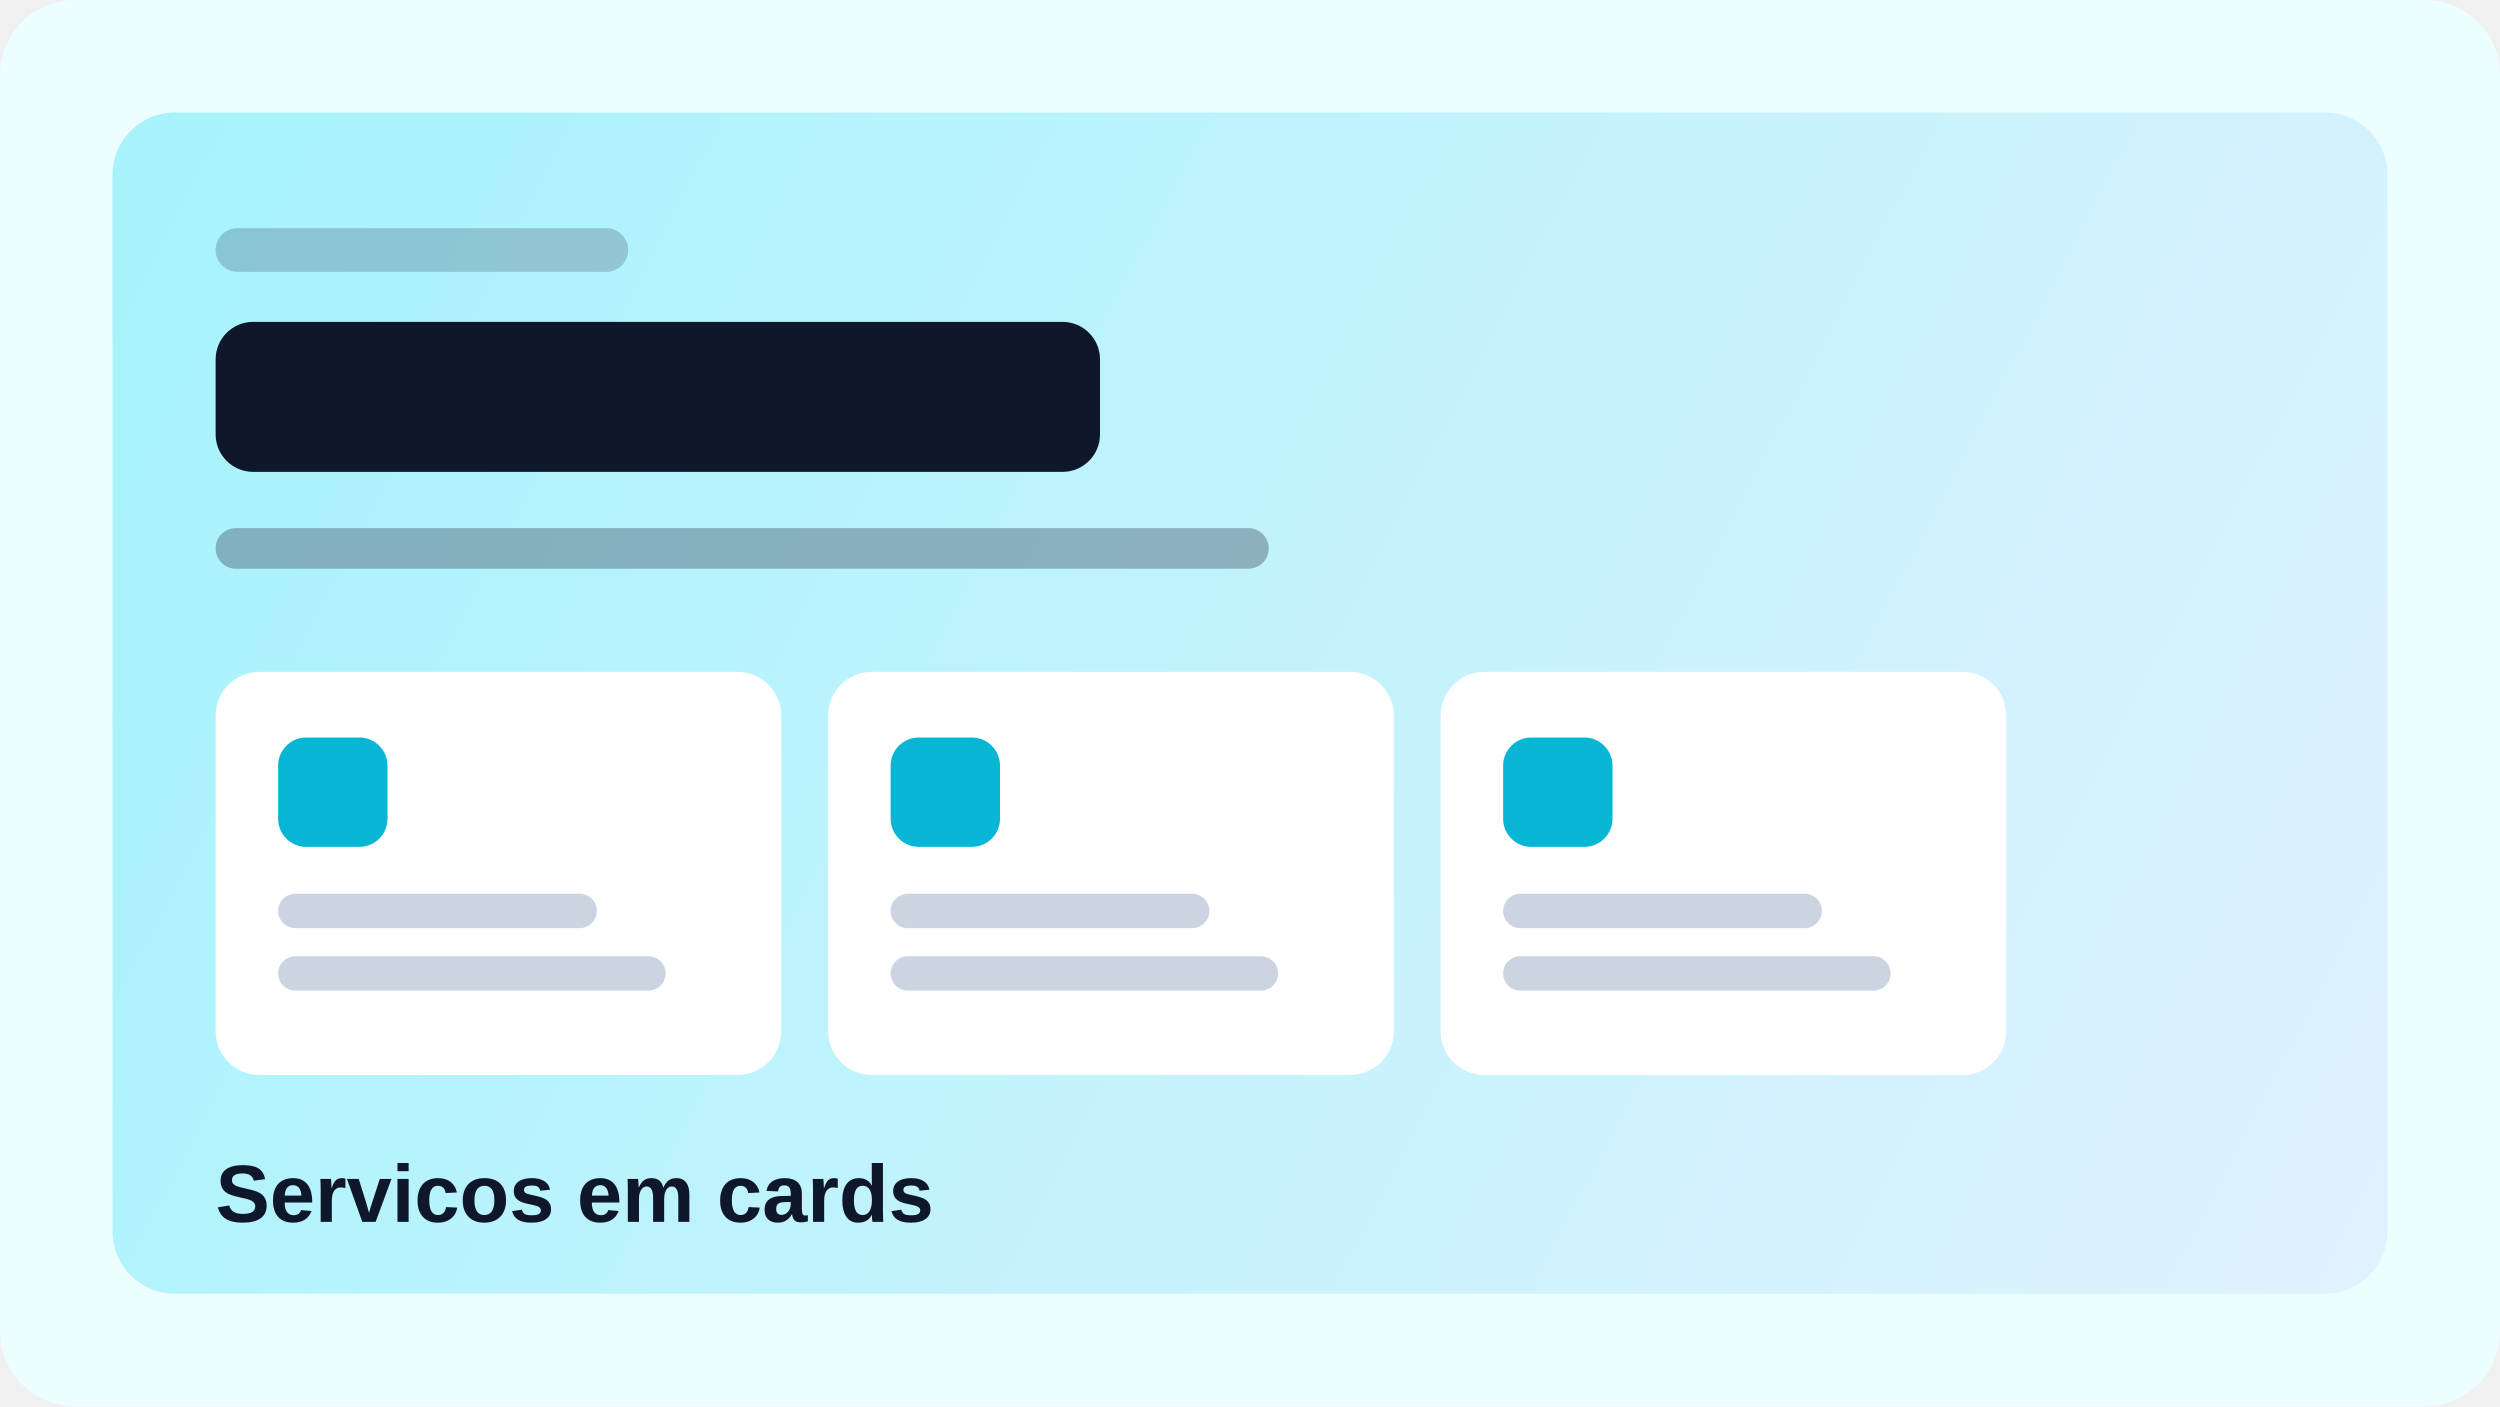
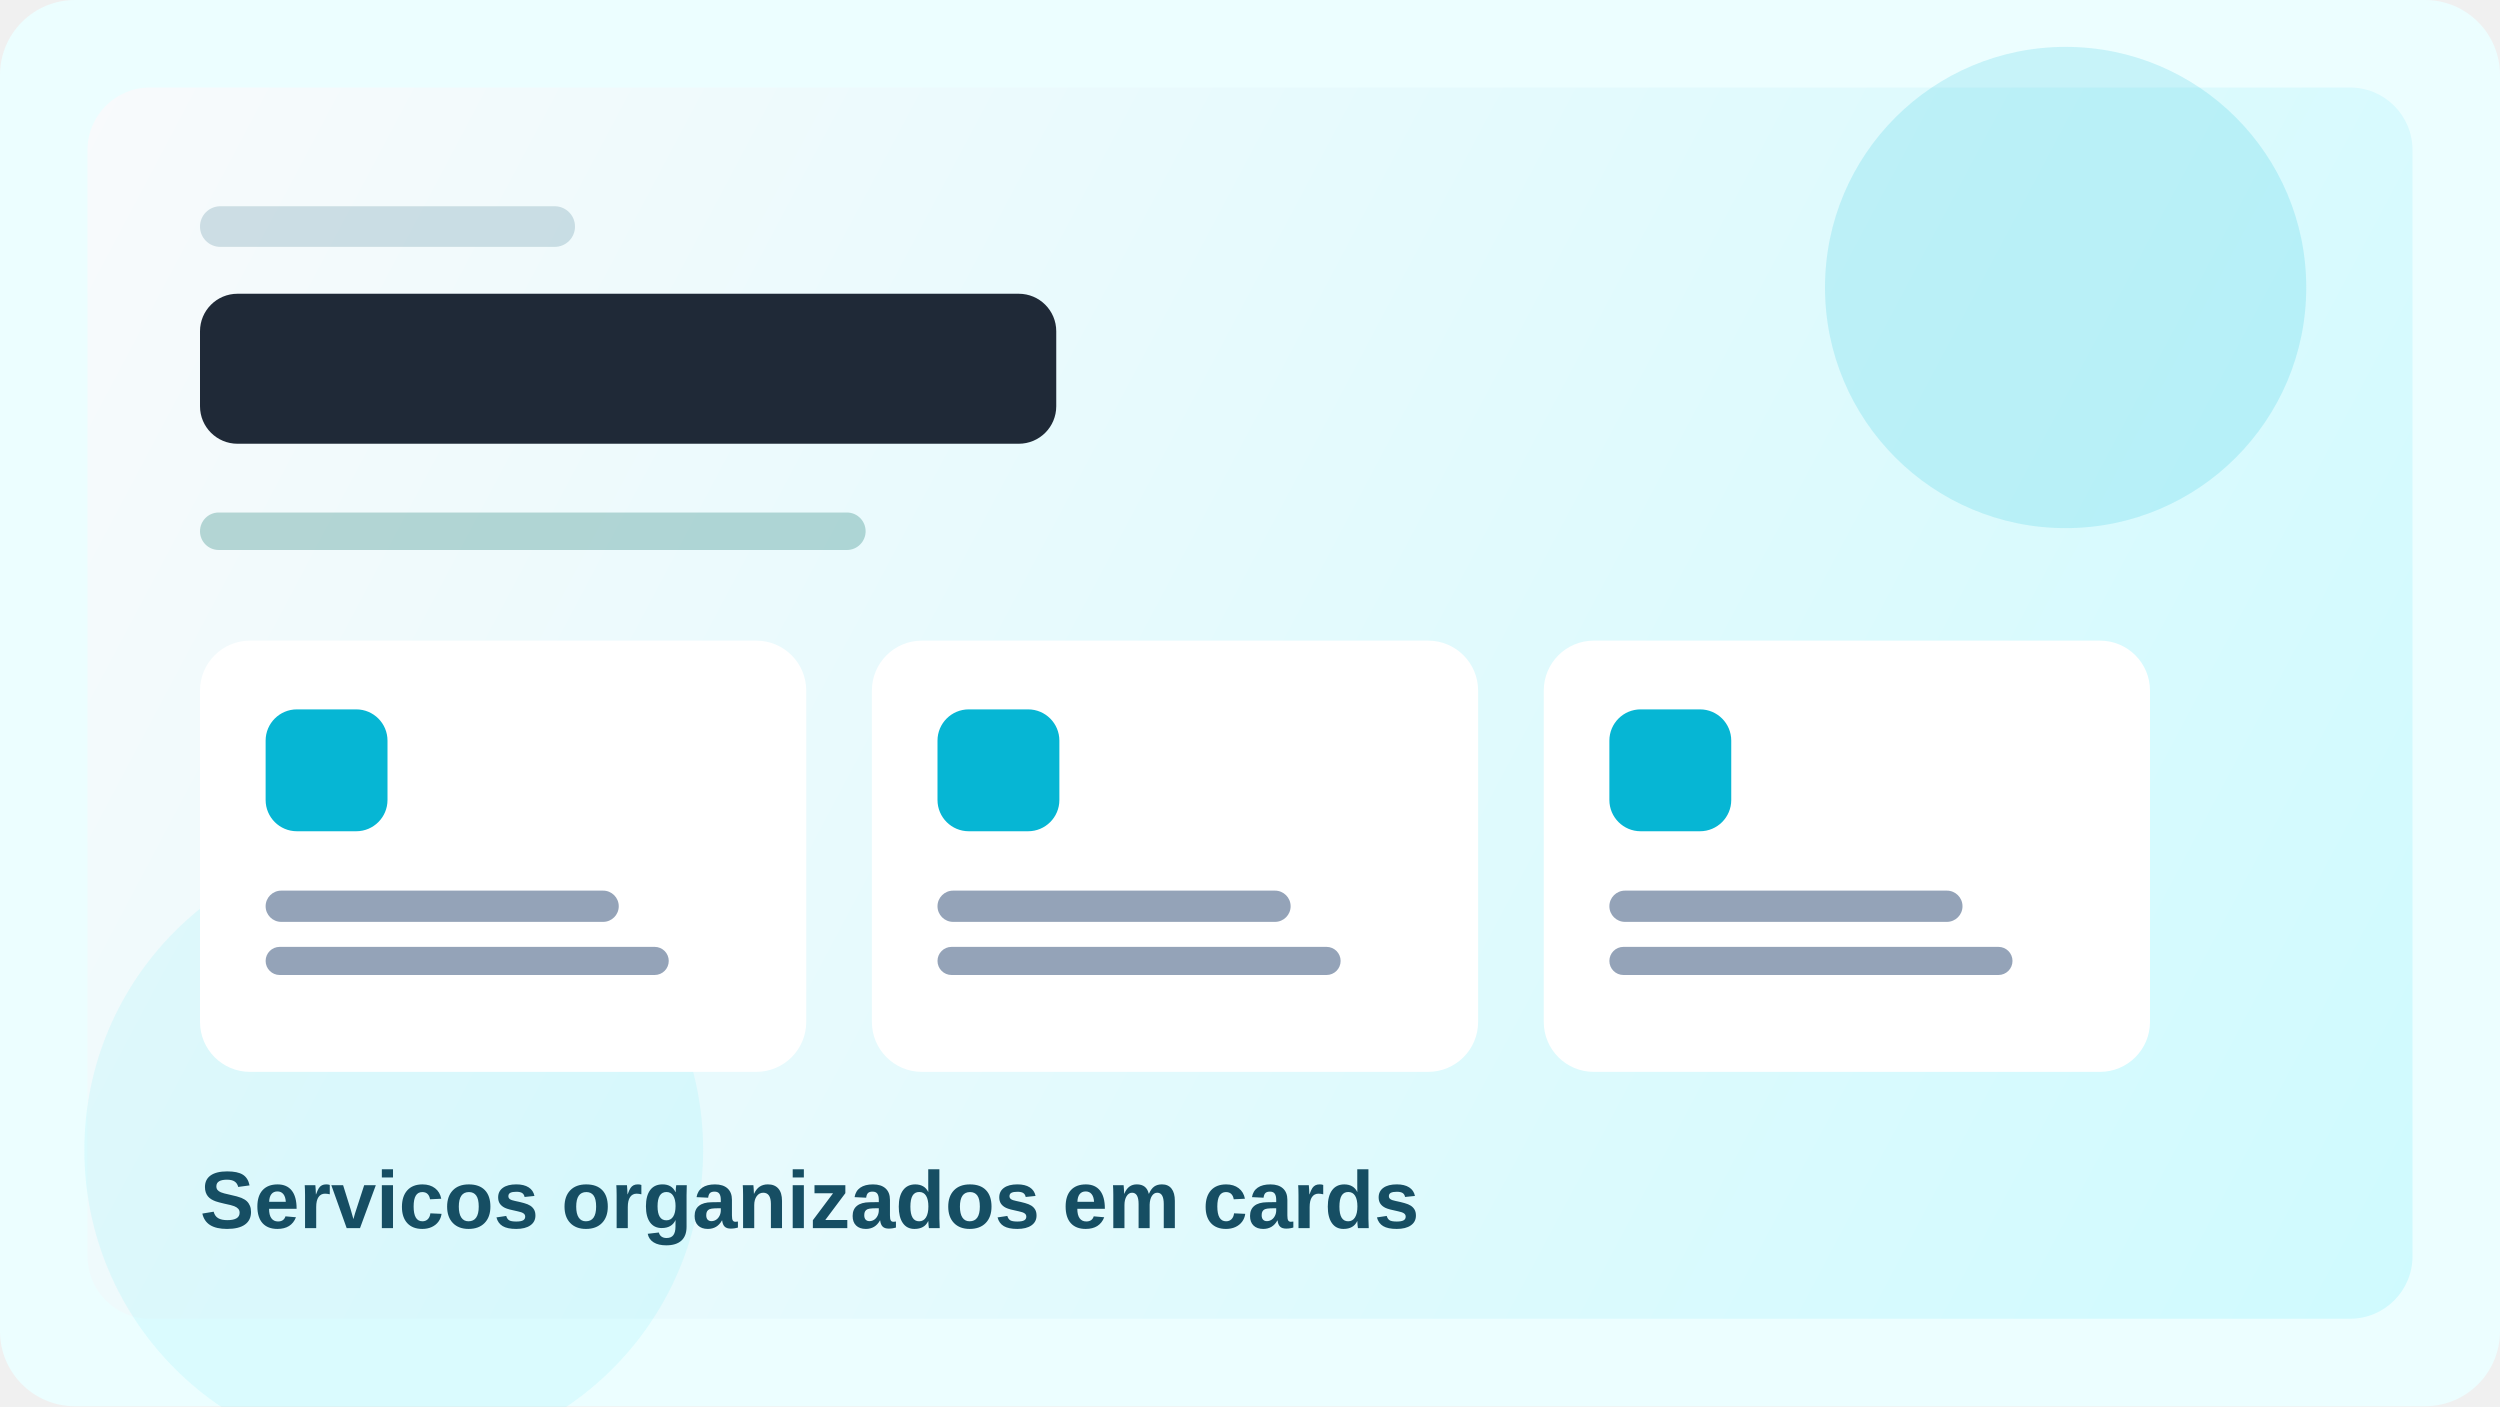
<svg xmlns="http://www.w3.org/2000/svg" width="1600" height="900" viewBox="0 0 1600 900" fill="none">
  <rect width="1600" height="900" rx="48" fill="#ECFEFF" />
-   <rect x="72" y="72" width="1456" height="756" rx="40" fill="url(#bg)" />
-   <rect x="138" y="146" width="264" height="28" rx="14" fill="#0F172A" fill-opacity="0.2" />
-   <rect x="138" y="206" width="566" height="96" rx="24" fill="#0F172A" />
-   <rect x="138" y="338" width="674" height="26" rx="13" fill="#475569" fill-opacity="0.42" />
+   <rect x="56" y="56" width="1488" height="788" rx="40" fill="url(#servicesBg)" />
+   <circle cx="1322" cy="184" r="154" fill="#06B6D4" fill-opacity="0.16" />
+   <circle cx="252" cy="736" r="198" fill="#67E8F9" fill-opacity="0.14" />
+   <rect x="128" y="132" width="240" height="26" rx="13" fill="#155E75" fill-opacity="0.18" />
+   <rect x="128" y="188" width="548" height="96" rx="24" fill="#1F2937" />
+   <rect x="128" y="328" width="426" height="24" rx="12" fill="#0F766E" fill-opacity="0.28" />
  <g fill="#FFFFFF">
-     <rect x="138" y="430" width="362" height="258" rx="28" />
-     <rect x="530" y="430" width="362" height="258" rx="28" />
-     <rect x="922" y="430" width="362" height="258" rx="28" />
+     <rect x="128" y="410" width="388" height="276" rx="32" />
+     <rect x="558" y="410" width="388" height="276" rx="32" />
+     <rect x="988" y="410" width="388" height="276" rx="32" />
  </g>
  <g fill="#06B6D4">
-     <rect x="178" y="472" width="70" height="70" rx="18" />
-     <rect x="570" y="472" width="70" height="70" rx="18" />
-     <rect x="962" y="472" width="70" height="70" rx="18" />
+     <rect x="170" y="454" width="78" height="78" rx="20" />
+     <rect x="600" y="454" width="78" height="78" rx="20" />
+     <rect x="1030" y="454" width="78" height="78" rx="20" />
  </g>
-   <g fill="#CBD5E1">
-     <rect x="178" y="572" width="204" height="22" rx="11" />
-     <rect x="178" y="612" width="248" height="22" rx="11" />
-     <rect x="570" y="572" width="204" height="22" rx="11" />
-     <rect x="570" y="612" width="248" height="22" rx="11" />
-     <rect x="962" y="572" width="204" height="22" rx="11" />
-     <rect x="962" y="612" width="248" height="22" rx="11" />
+   <g fill="#94A3B8">
+     <rect x="170" y="570" width="226" height="20" rx="10" />
+     <rect x="170" y="606" width="258" height="18" rx="9" />
+     <rect x="600" y="570" width="226" height="20" rx="10" />
+     <rect x="600" y="606" width="258" height="18" rx="9" />
+     <rect x="1030" y="570" width="226" height="20" rx="10" />
+     <rect x="1030" y="606" width="258" height="18" rx="9" />
  </g>
-   <text x="138" y="782" fill="#0F172A" font-family="Arial, sans-serif" font-size="52" font-weight="700">Servicos em cards</text>
+   <text x="128" y="786" fill="#164E63" font-family="Arial, sans-serif" font-size="52" font-weight="700">Servicos organizados em cards</text>
  <defs>
-     <linearGradient id="bg" x1="72" y1="72" x2="1528" y2="828" gradientUnits="userSpaceOnUse">
-       <stop stop-color="#A5F3FC" />
-       <stop offset="1" stop-color="#E0F2FE" />
+     <linearGradient id="servicesBg" x1="56" y1="56" x2="1544" y2="844" gradientUnits="userSpaceOnUse">
+       <stop stop-color="#F8FAFC" />
+       <stop offset="1" stop-color="#CFFAFE" />
    </linearGradient>
  </defs>
</svg>
